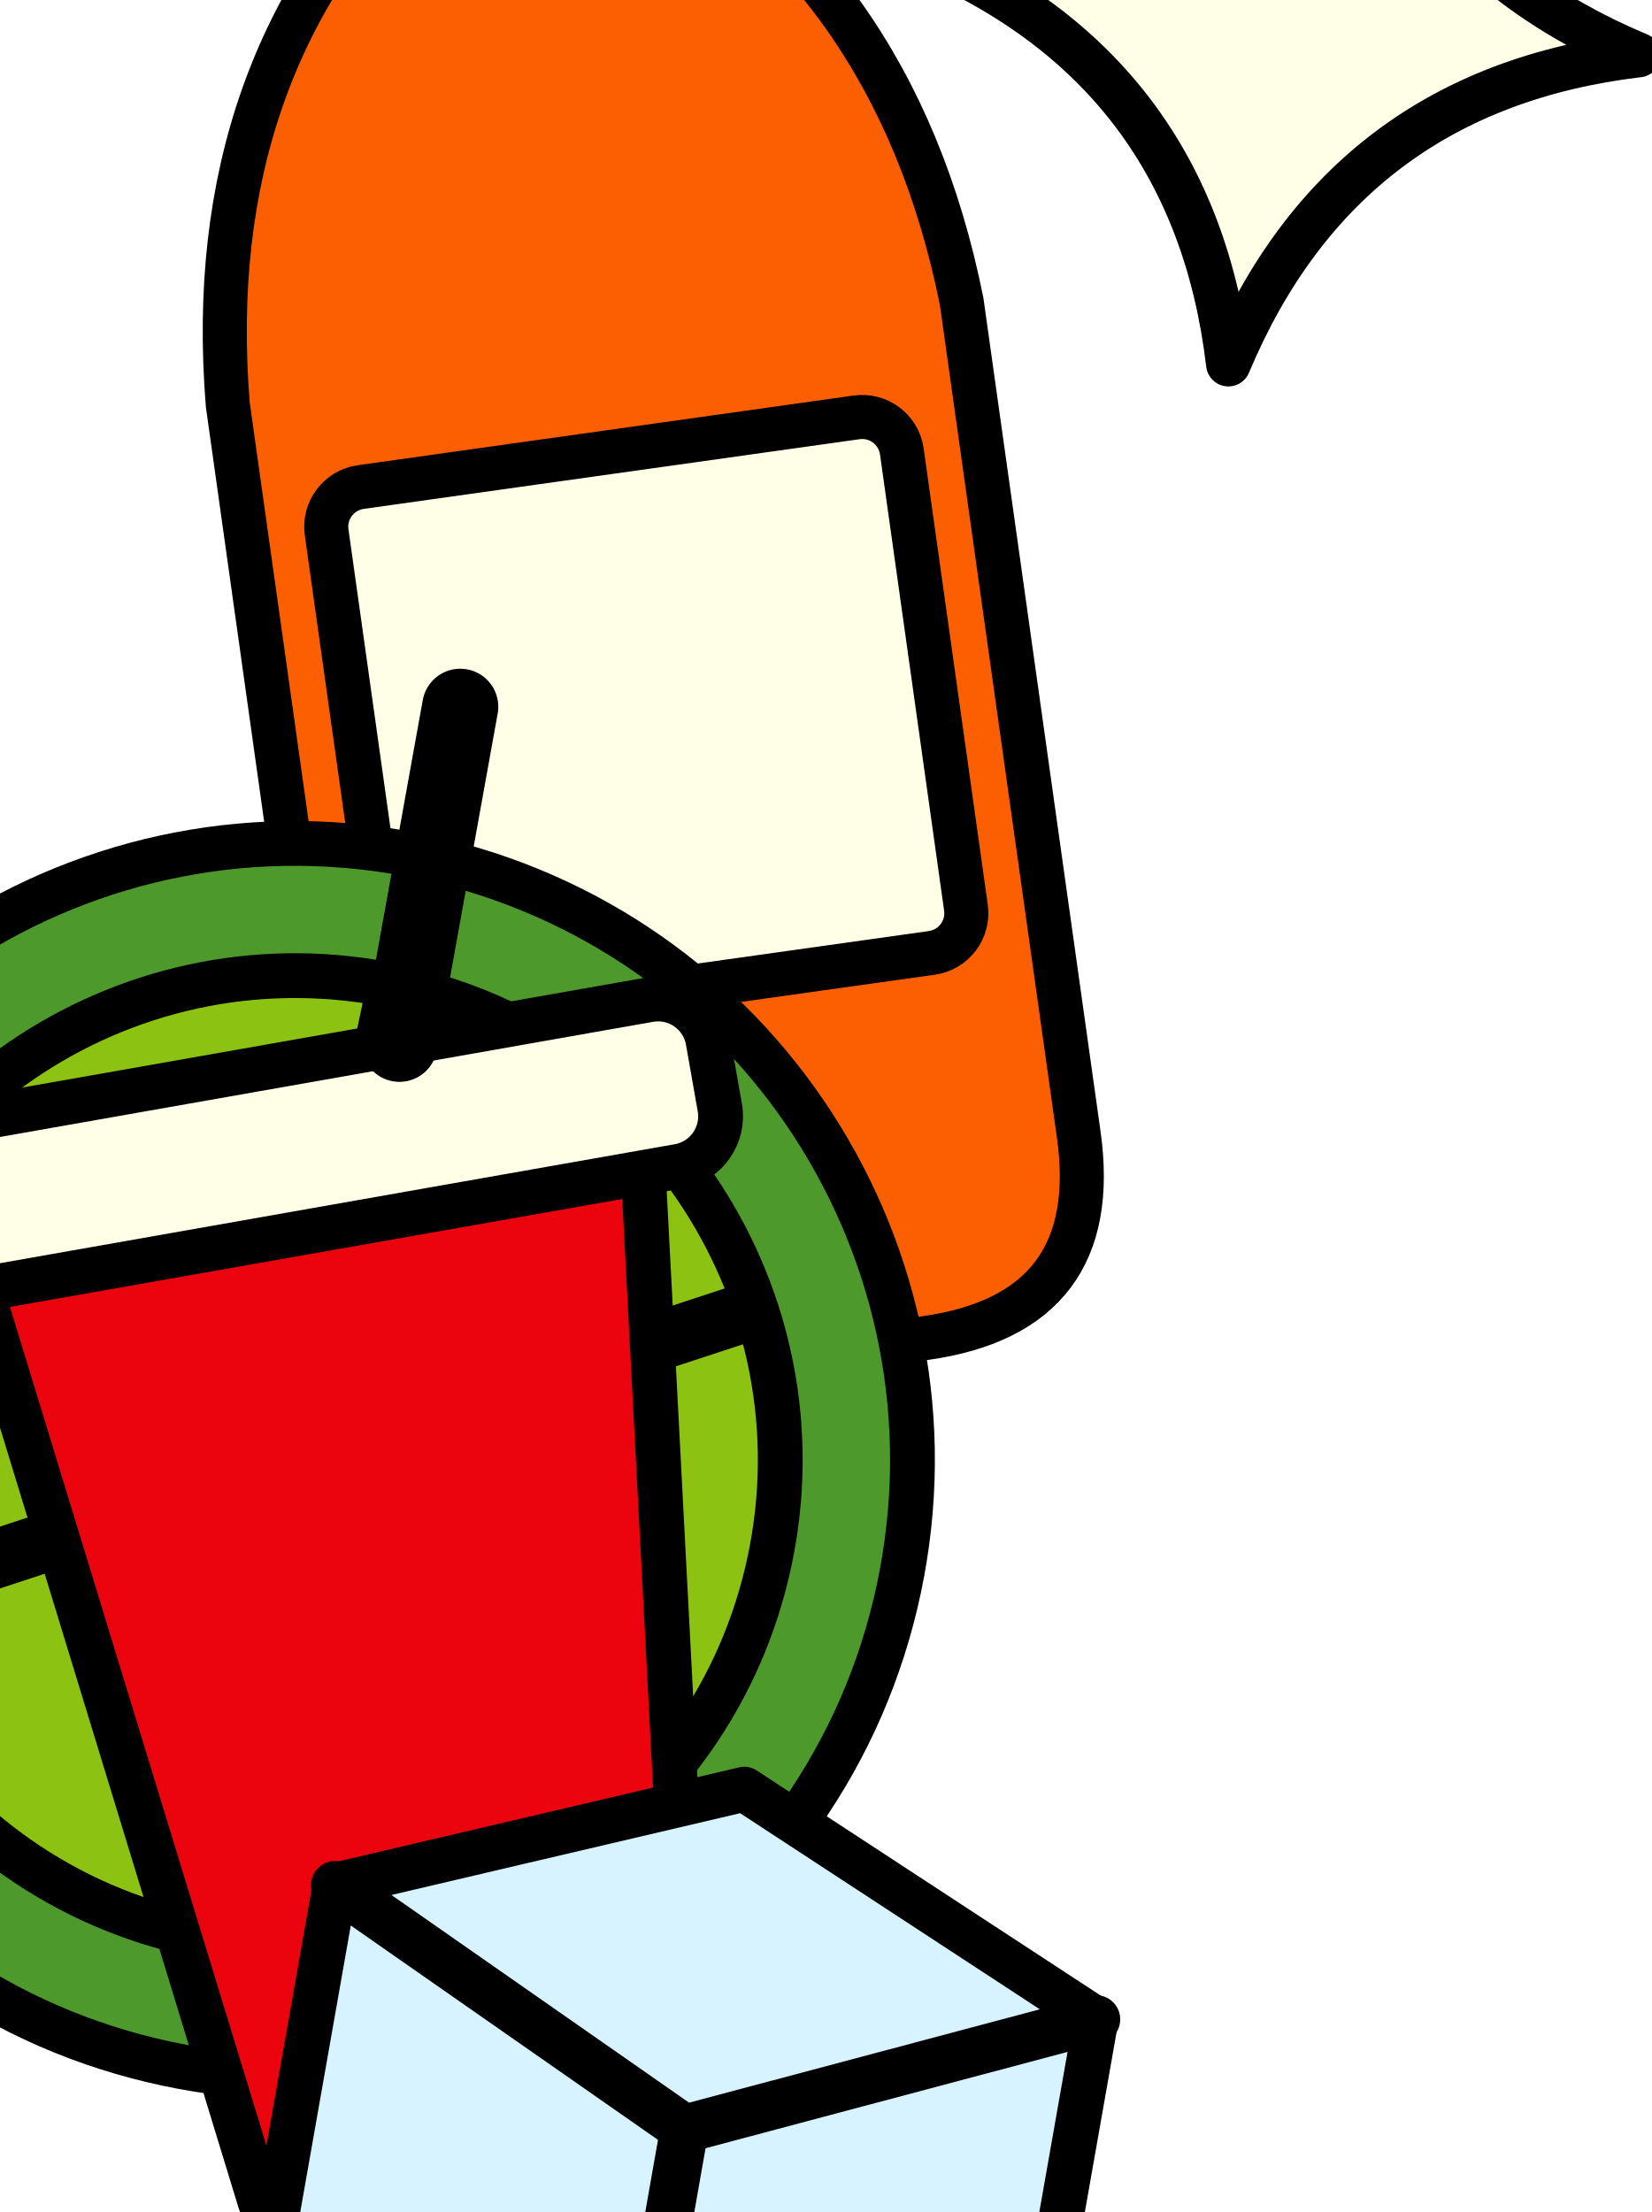
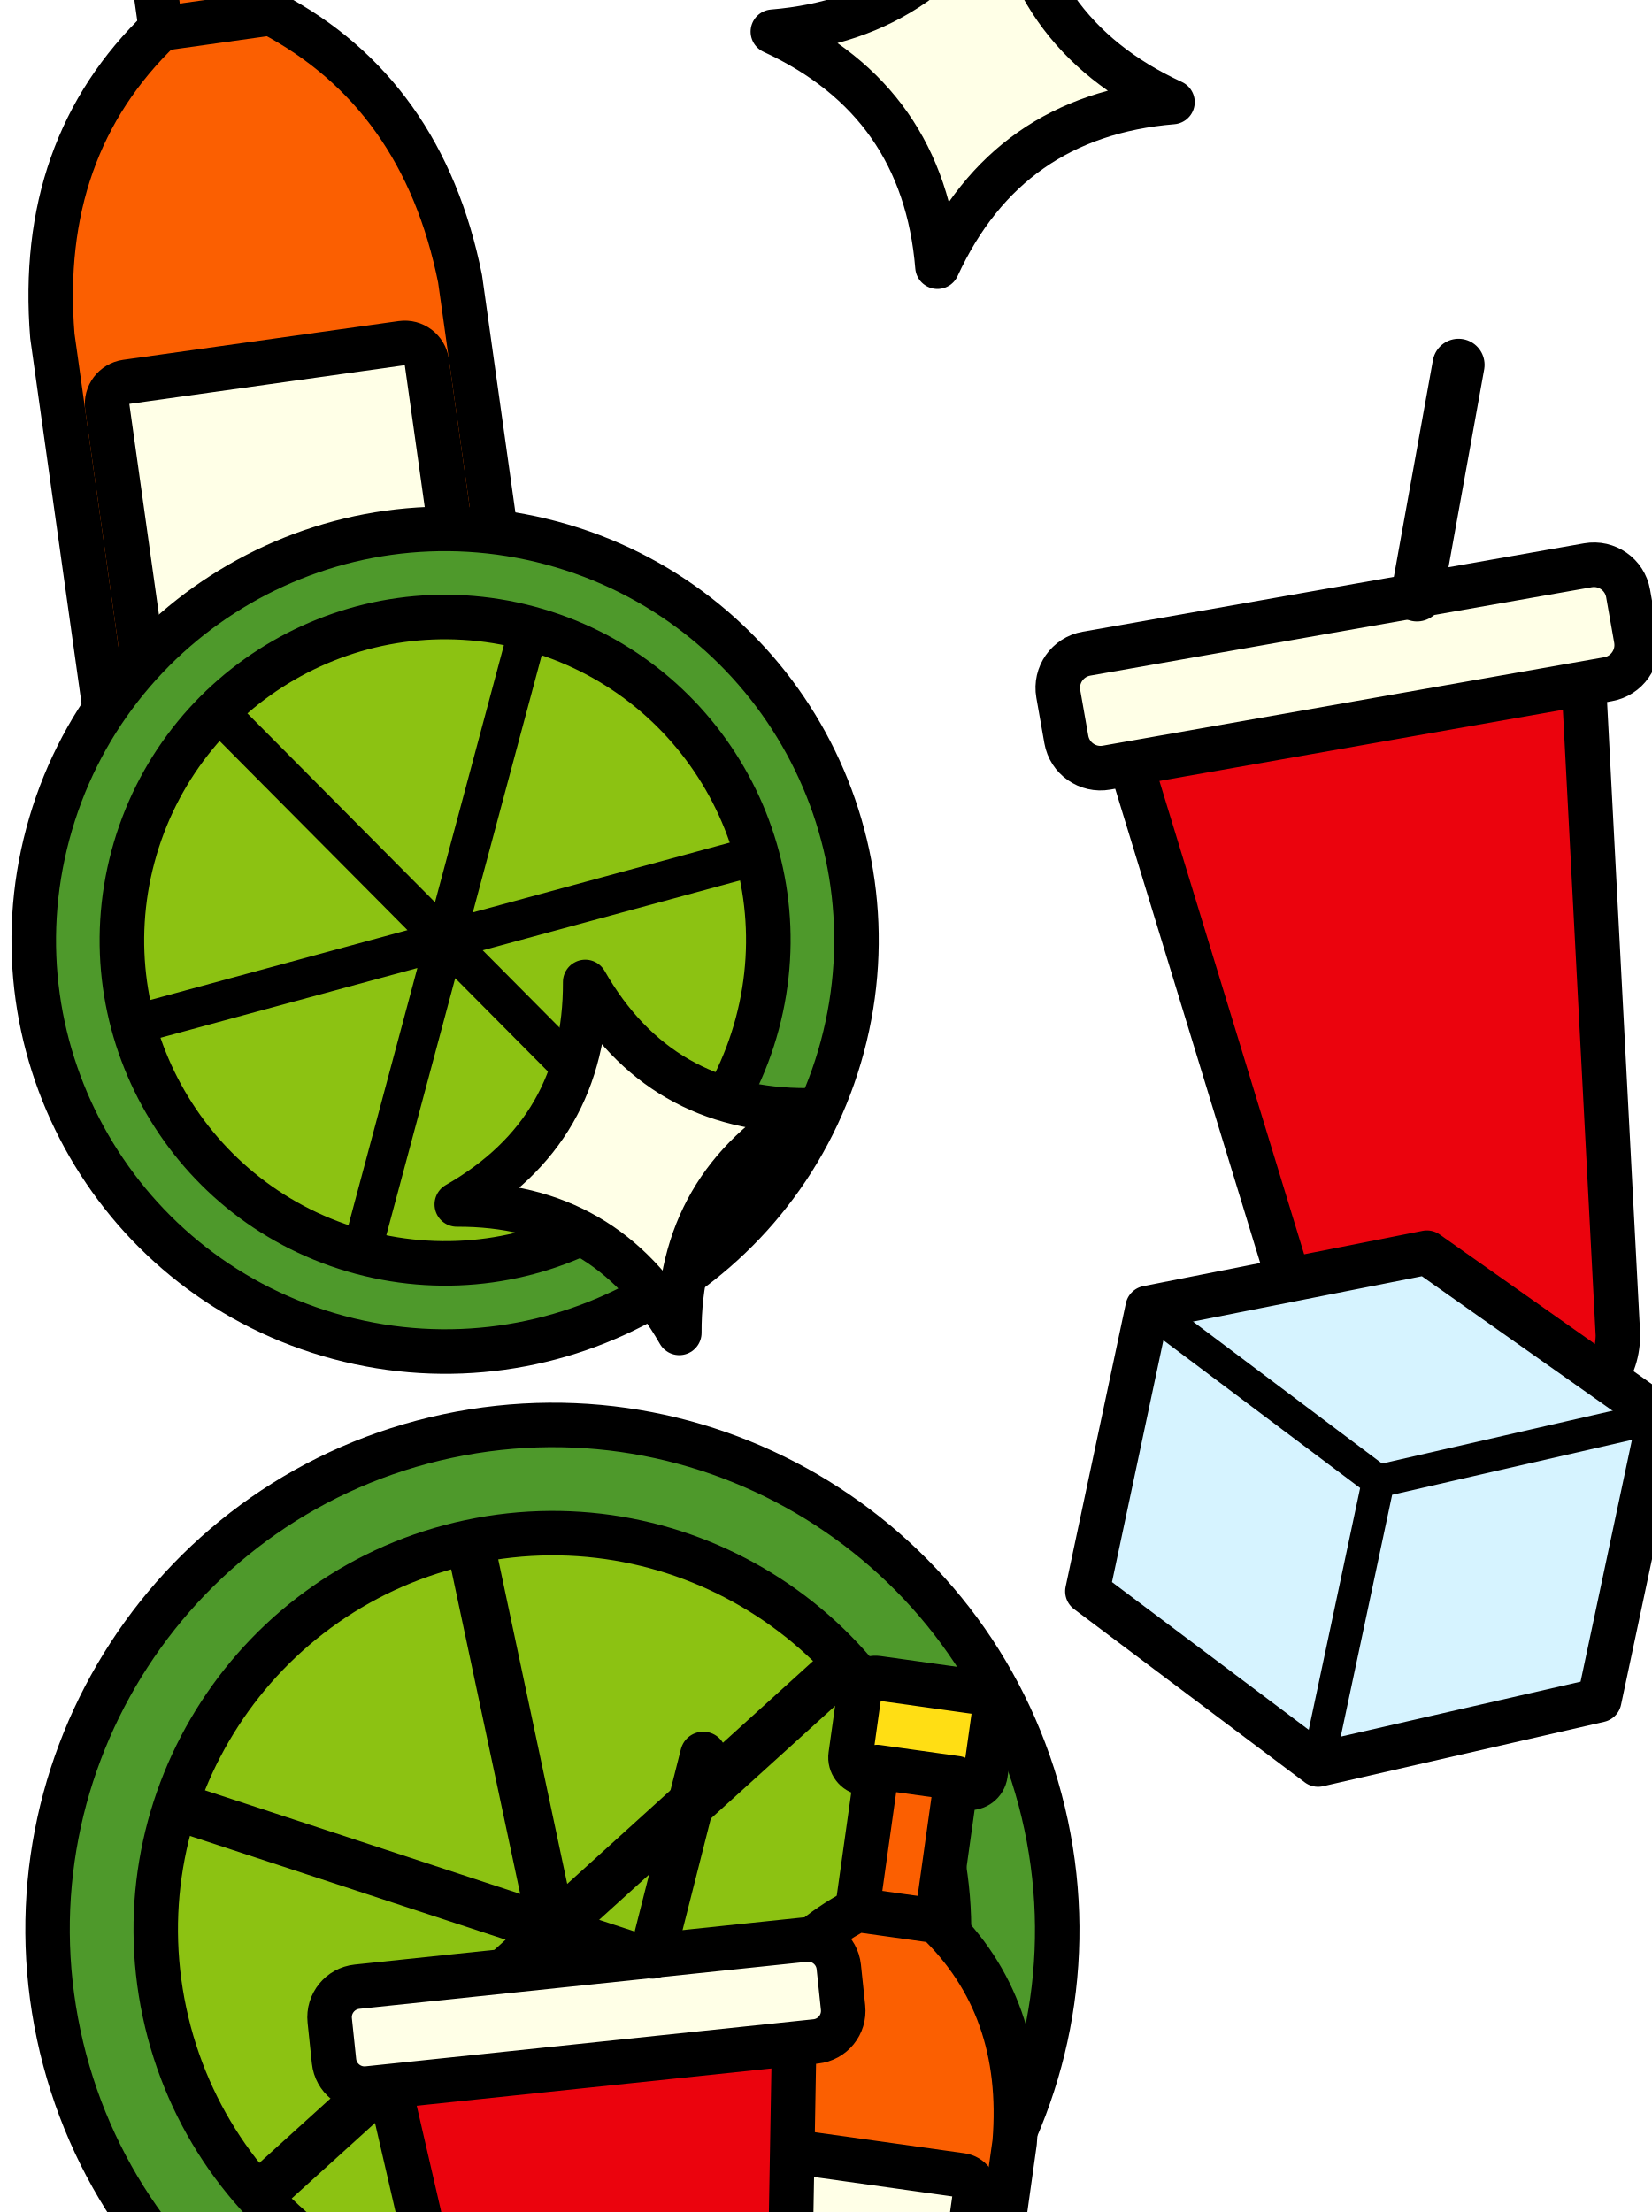
<svg xmlns="http://www.w3.org/2000/svg" viewBox="0 0 371 497" width="371" height="497">
  <defs>
    <g id="bottle">
      <rect x="38" y="2" width="34" height="24" rx="4" fill="#ffde14" />
      <rect x="45" y="24" width="20" height="38" fill="#fb5f01" />
      <path d="M45 60 Q20 78 18 112 L18 196 Q18 214 36 214 L74 214 Q92 214 92 196 L92 112 Q90 78 65 60 Z" fill="#fb5f01" />
      <rect x="26" y="122" width="58" height="54" rx="4" fill="#ffffe7" />
    </g>
    <g id="sparkle">
      <path d="M50 2 Q60 40 98 50 Q60 60 50 98 Q40 60 2 50 Q40 40 50 2 Z" fill="#ffffe7" />
    </g>
    <g id="lime">
      <circle cx="90" cy="90" r="84" fill="#4e992b" />
      <circle cx="90" cy="90" r="66" fill="#8cc212" />
      <path d="M90 90 L90 26 M90 90 L145 58 M90 90 L145 122 M90 90 L90 154 M90 90 L35 122 M90 90 L35 58" stroke="#000" stroke-width="8" stroke-linecap="round" fill="none" />
    </g>
    <g id="cup">
      <path d="M20 34 L100 34 L86 148 Q84 158 72 158 L48 158 Q36 158 34 148 Z" fill="#eb030d" />
      <rect x="10" y="16" width="100" height="20" rx="6" fill="#ffffe7" />
      <path d="M74 16 L88 -22" stroke="#000" stroke-width="9" stroke-linecap="round" />
    </g>
    <g id="ice">
      <path d="M14 30 L70 6 L126 30 L126 92 L70 118 L14 92 Z" fill="#d6f3ff" />
      <path d="M14 30 L70 56 L126 30 M70 56 L70 118" stroke="#000" stroke-width="7" fill="none" />
    </g>
  </defs>
  <g stroke="#000" stroke-width="9" stroke-linejoin="round" stroke-linecap="round">
-     <use href="#bottle" transform="translate(-24,-153) rotate(-8) scale(2.25)" stroke-width="4.4" />
-     <use href="#sparkle" transform="translate(215,-95) rotate(8) scale(1.7)" stroke-width="5.9" />
-     <use href="#lime" transform="translate(-48,152) rotate(12) scale(1.65)" stroke-width="6.1" />
-     <use href="#cup" transform="translate(-54,229) rotate(-10) scale(1.9)" stroke-width="5.3" />
-     <use href="#ice" transform="translate(62,374) rotate(10) scale(1.55)" stroke-width="6.5" />
+     <use href="#bottle" transform="translate(-30,-60) rotate(-8) scale(1.25)" stroke-width="8.0" />
+     <use href="#sparkle" transform="translate(180,-40) rotate(10) scale(0.95)" stroke-width="10.5" />
+     <use href="#lime" transform="translate(30,90) rotate(15) scale(1.10)" stroke-width="9.1" />
+     <use href="#cup" transform="translate(220,130) rotate(-10) scale(1.30)" stroke-width="7.7" />
+     <use href="#sparkle" transform="translate(90,230) rotate(-15) scale(0.85)" stroke-width="11.8" />
+     <use href="#ice" transform="translate(250,260) rotate(12) scale(1.05)" stroke-width="9.5" />
+     <use href="#lime" transform="translate(-20,340) rotate(-12) scale(1.35)" stroke-width="7.4" />
+     <use href="#bottle" transform="translate(160,370) rotate(8) scale(0.90)" stroke-width="11.1" />
+     <use href="#cup" transform="translate(60,430) rotate(-6) scale(1.15)" stroke-width="8.7" />
  </g>
</svg>
